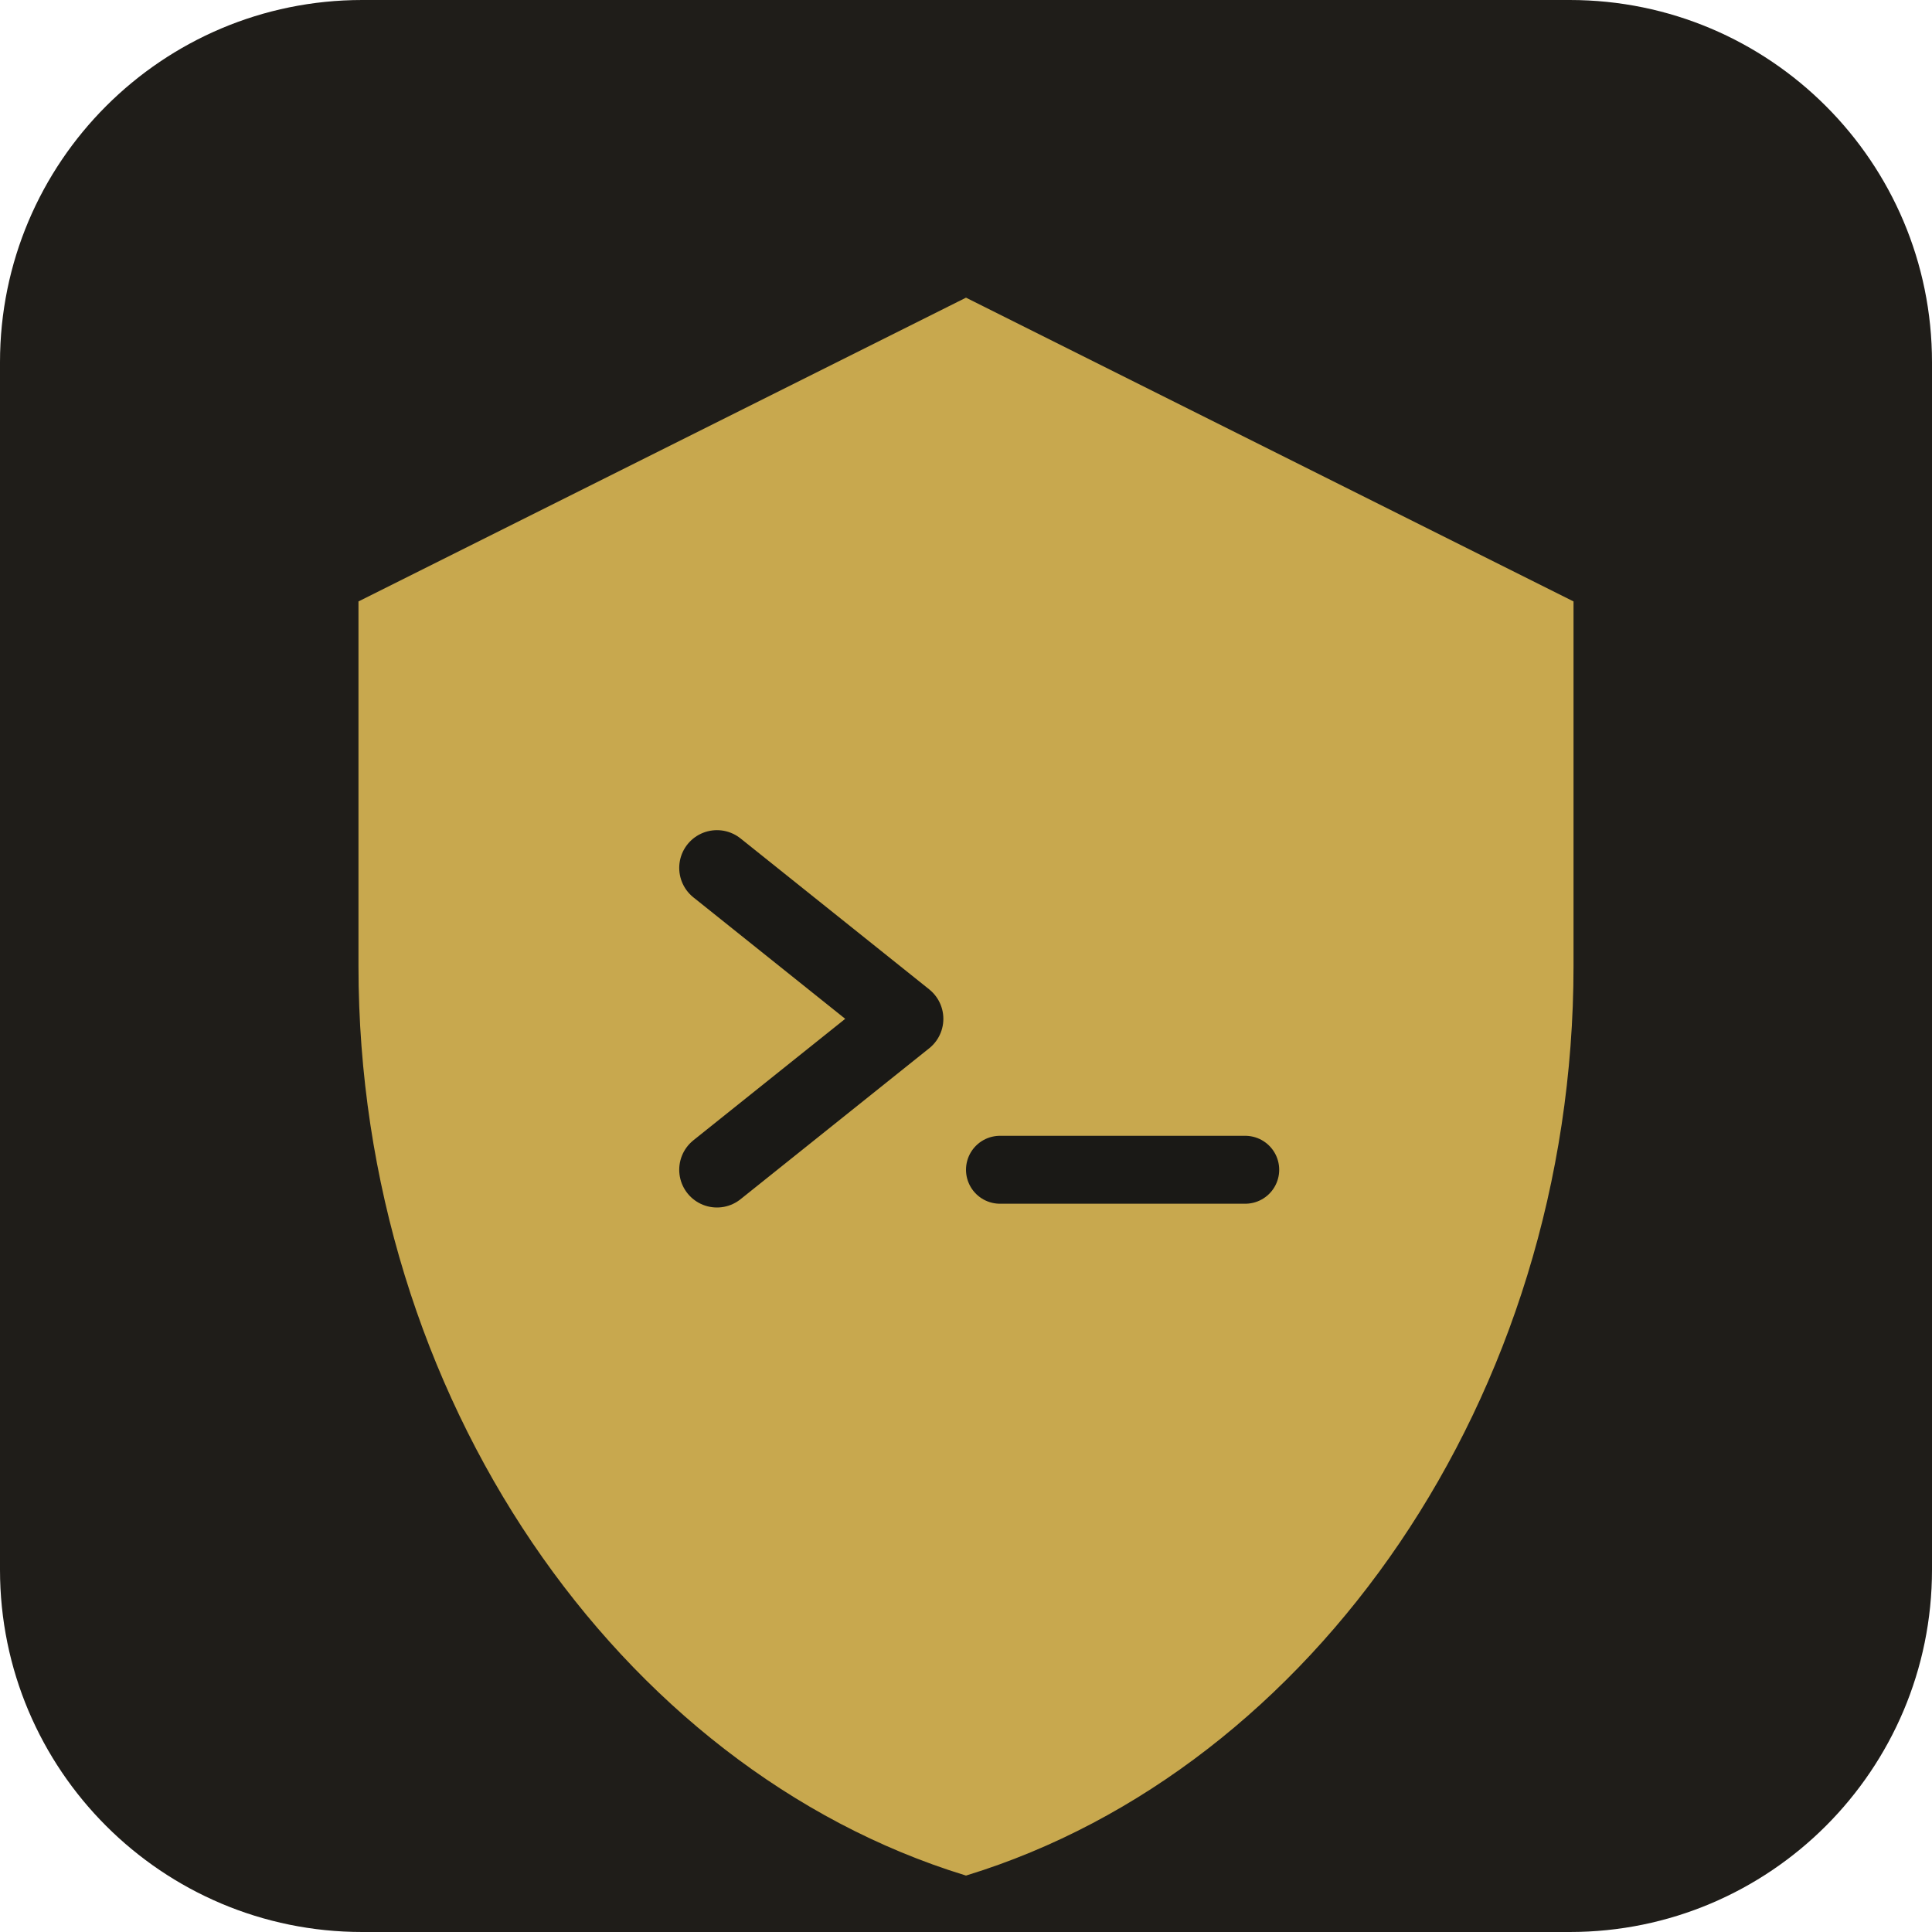
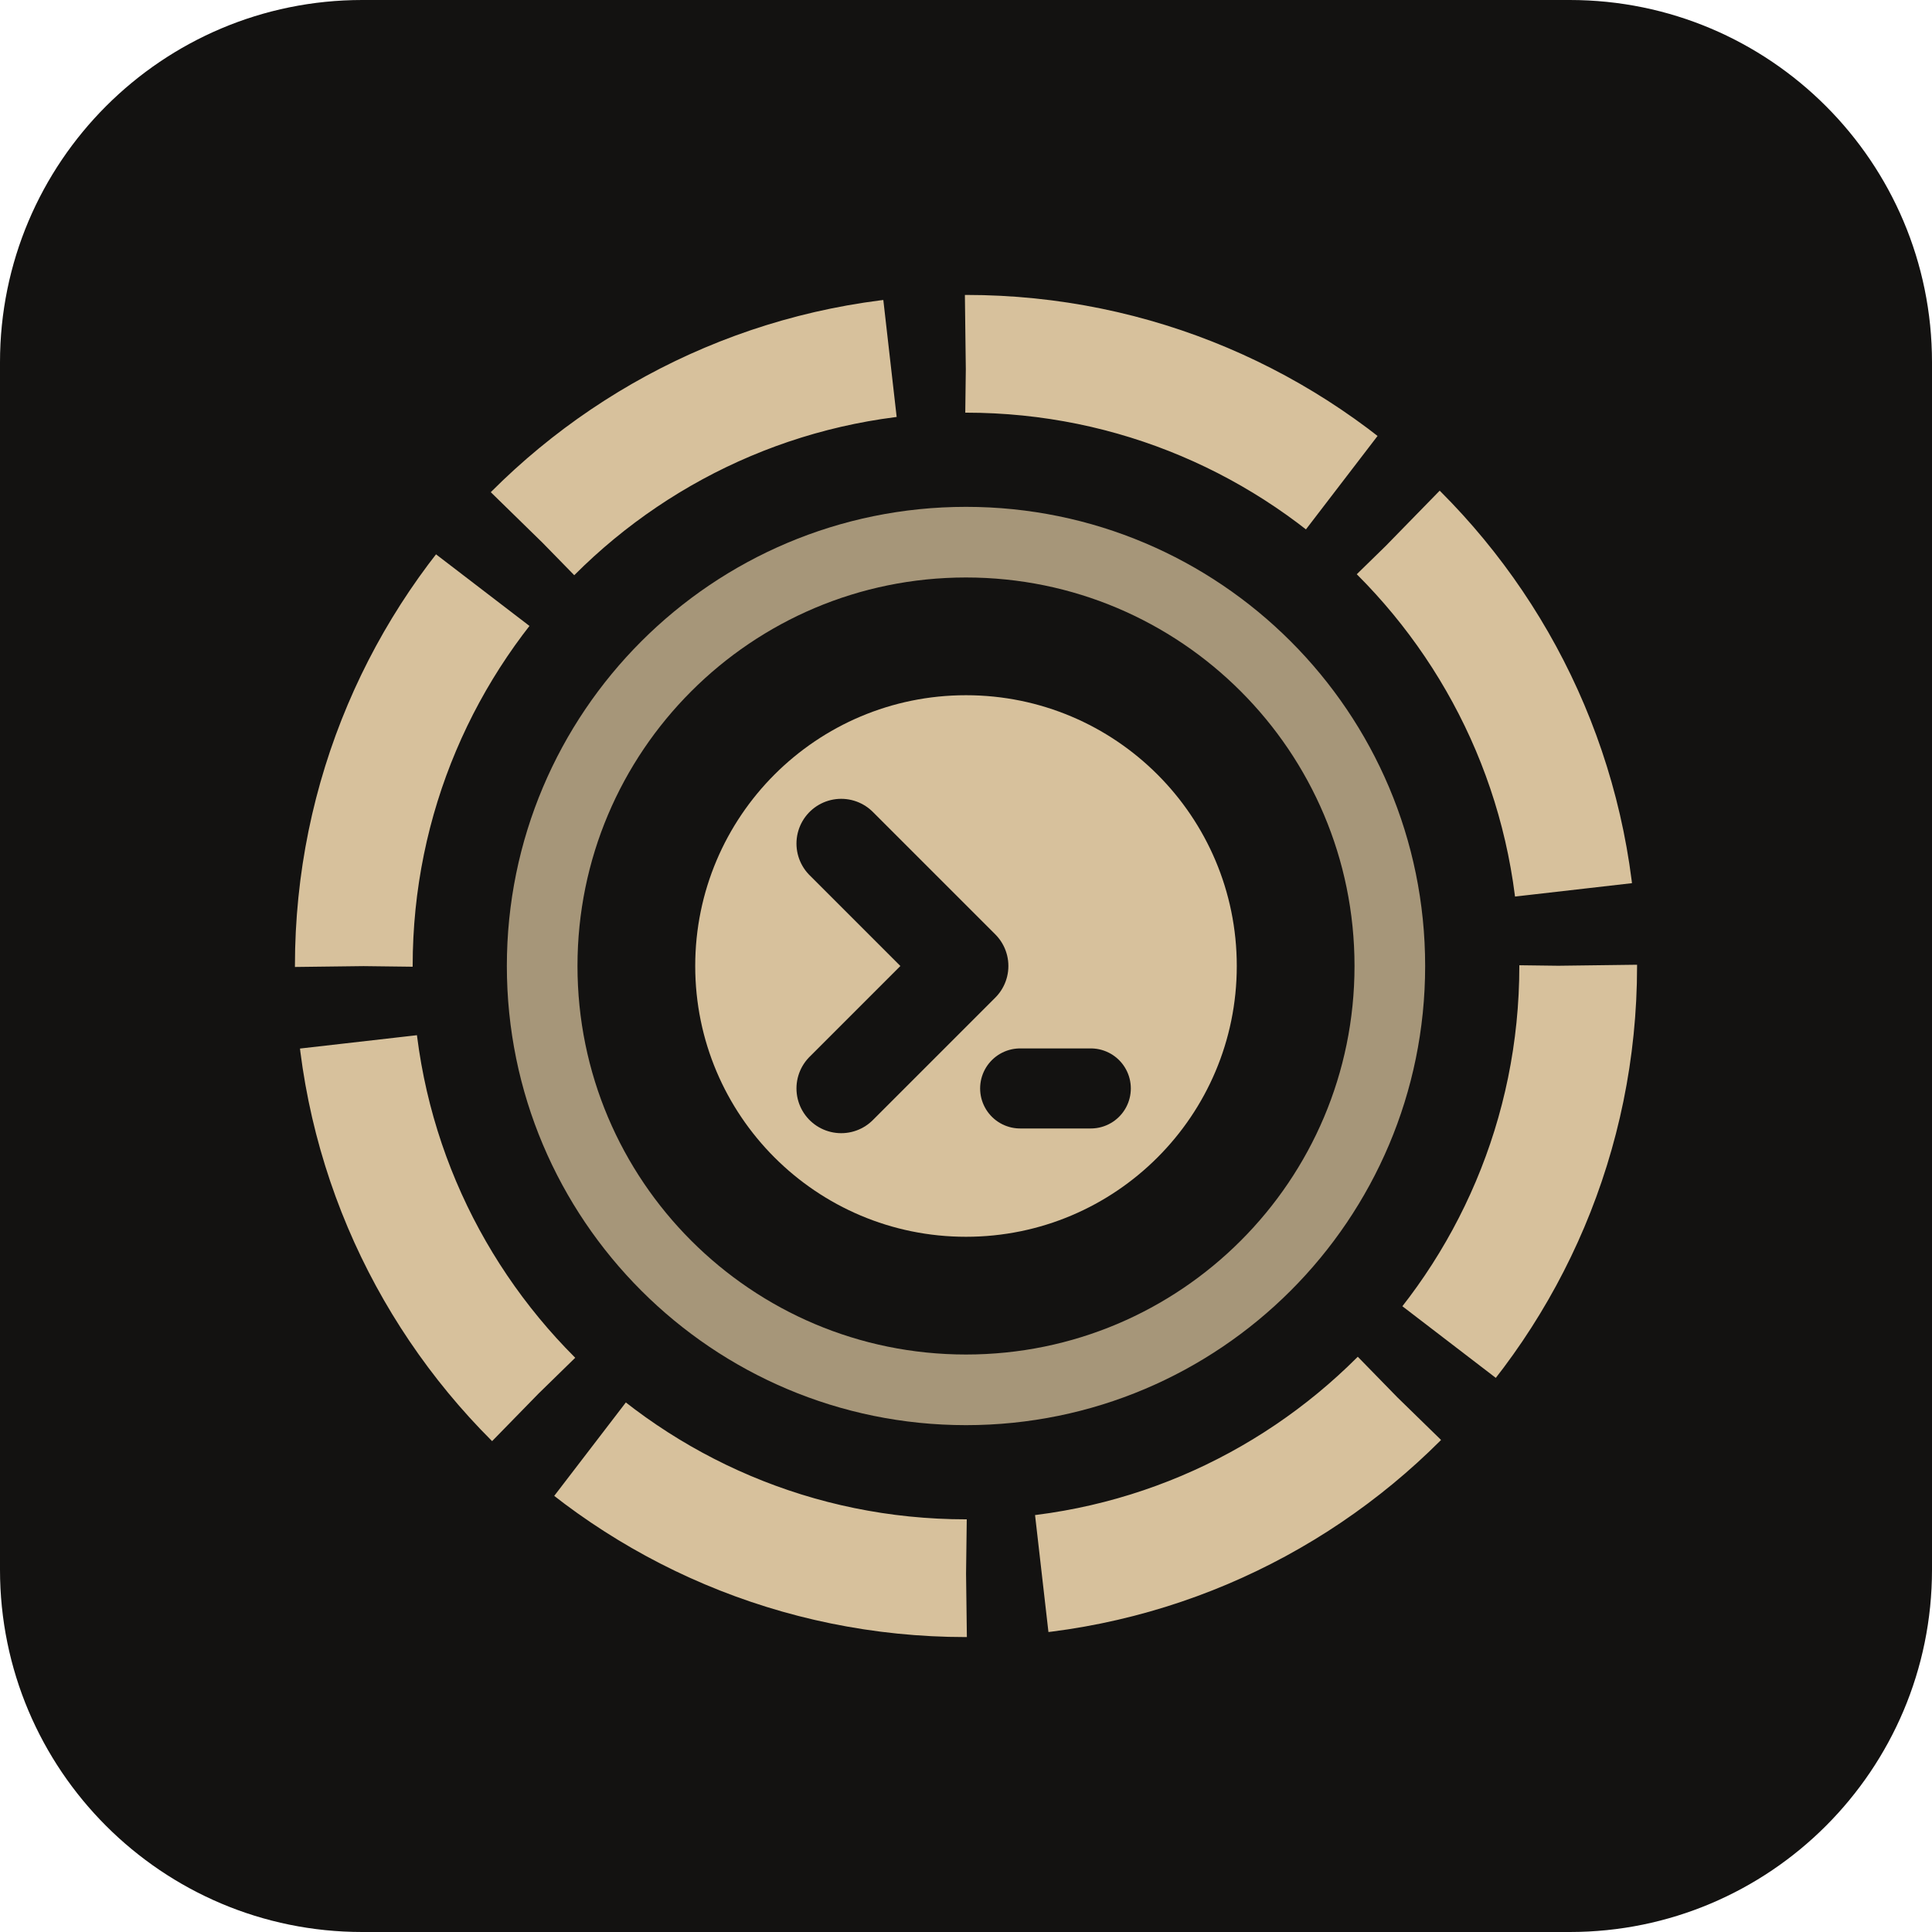
- <svg xmlns="http://www.w3.org/2000/svg" width="512" height="512" viewBox="0 0 512 512" fill="none">
-   <rect width="512" height="512" rx="96" fill="#1f1d19" />
-   <path d="M256 80L96 160V256C96 370 165 468 256 496C347 468 416 370 416 256V160L256 80Z" fill="#c8a84e" stroke="#c8a84e" stroke-width="2" />
-   <path d="M190 230L240 270L190 310" stroke="#1a1916" stroke-width="20" stroke-linecap="round" stroke-linejoin="round" />
-   <line x1="265" y1="310" x2="330" y2="310" stroke="#1a1916" stroke-width="18" stroke-linecap="round" />
+ <svg xmlns="http://www.w3.org/2000/svg" width="512" height="512" viewBox="0 0 32 32" fill="none">
+   <rect width="32" height="32" rx="6" fill="#131211" />
+   <g transform="translate(16 16) scale(0.78) translate(-16 -16)">
+     <circle cx="16" cy="16" r="13" stroke="#d7c19c" stroke-width="2.5" stroke-dasharray="8.6 1.61" />
+     <circle cx="16" cy="16" r="9" stroke="#d7c19c" stroke-width="1.5" opacity="0.75" />
+     <circle cx="16" cy="16" r="5.75" fill="#d7c19c" />
+     <path d="M13.35 13.4L15.95 16L13.35 18.6" stroke="#131211" stroke-width="1.9" stroke-linecap="round" stroke-linejoin="round" />
+     <line x1="17.15" y1="18.6" x2="18.65" y2="18.6" stroke="#131211" stroke-width="1.7" stroke-linecap="round" />
+   </g>
</svg>
